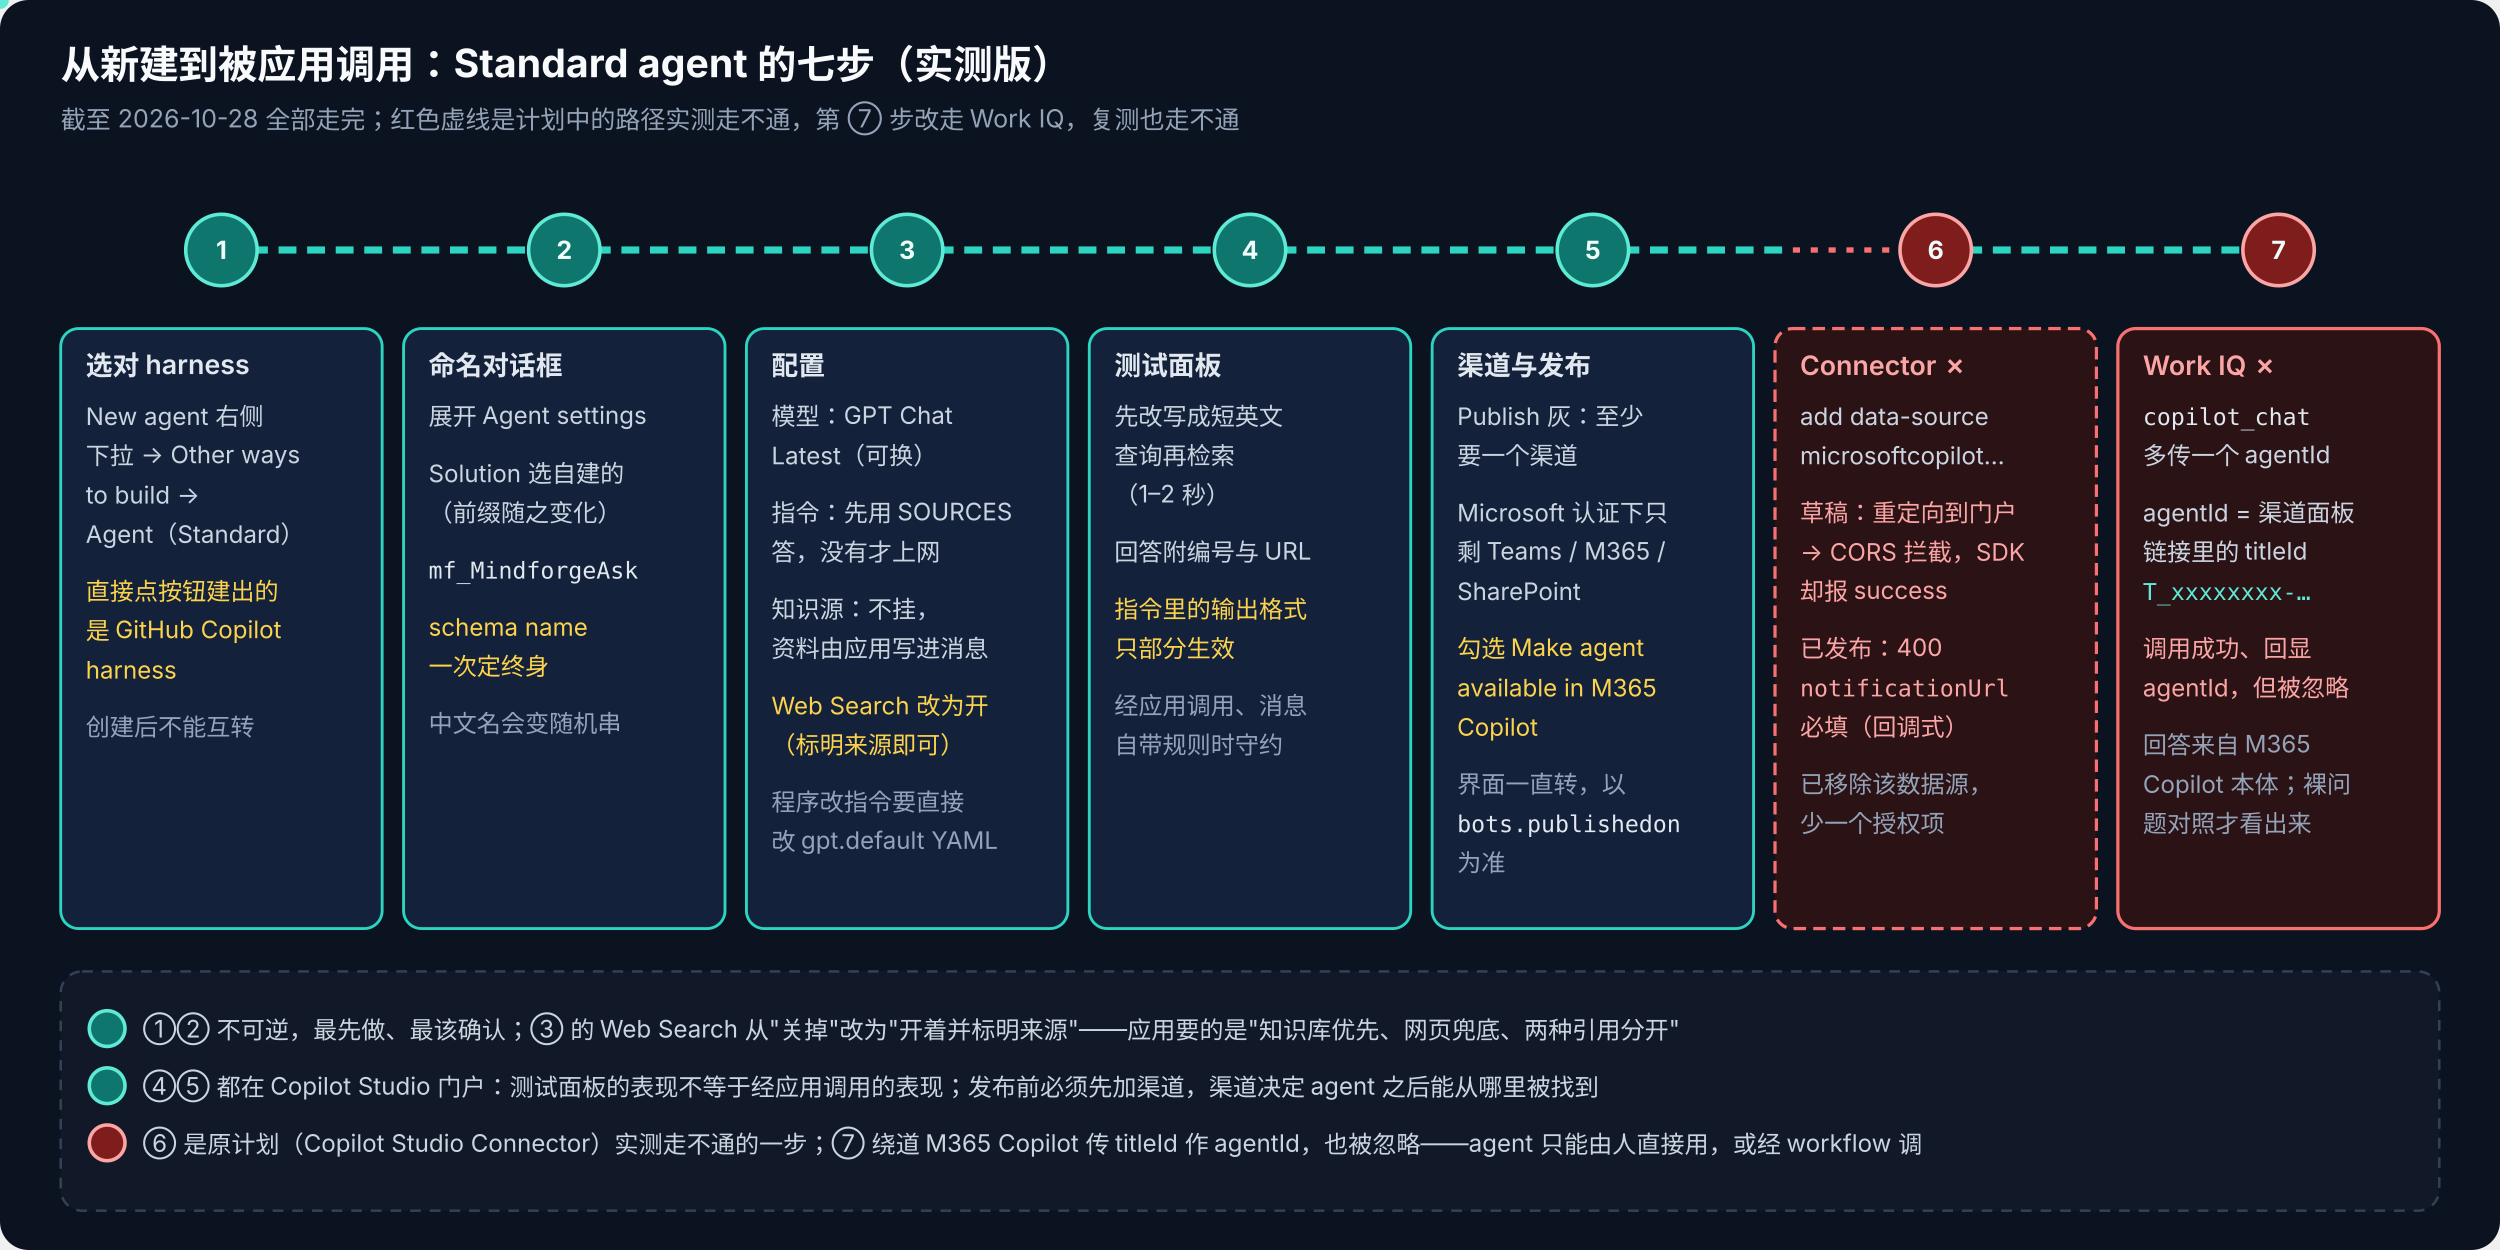
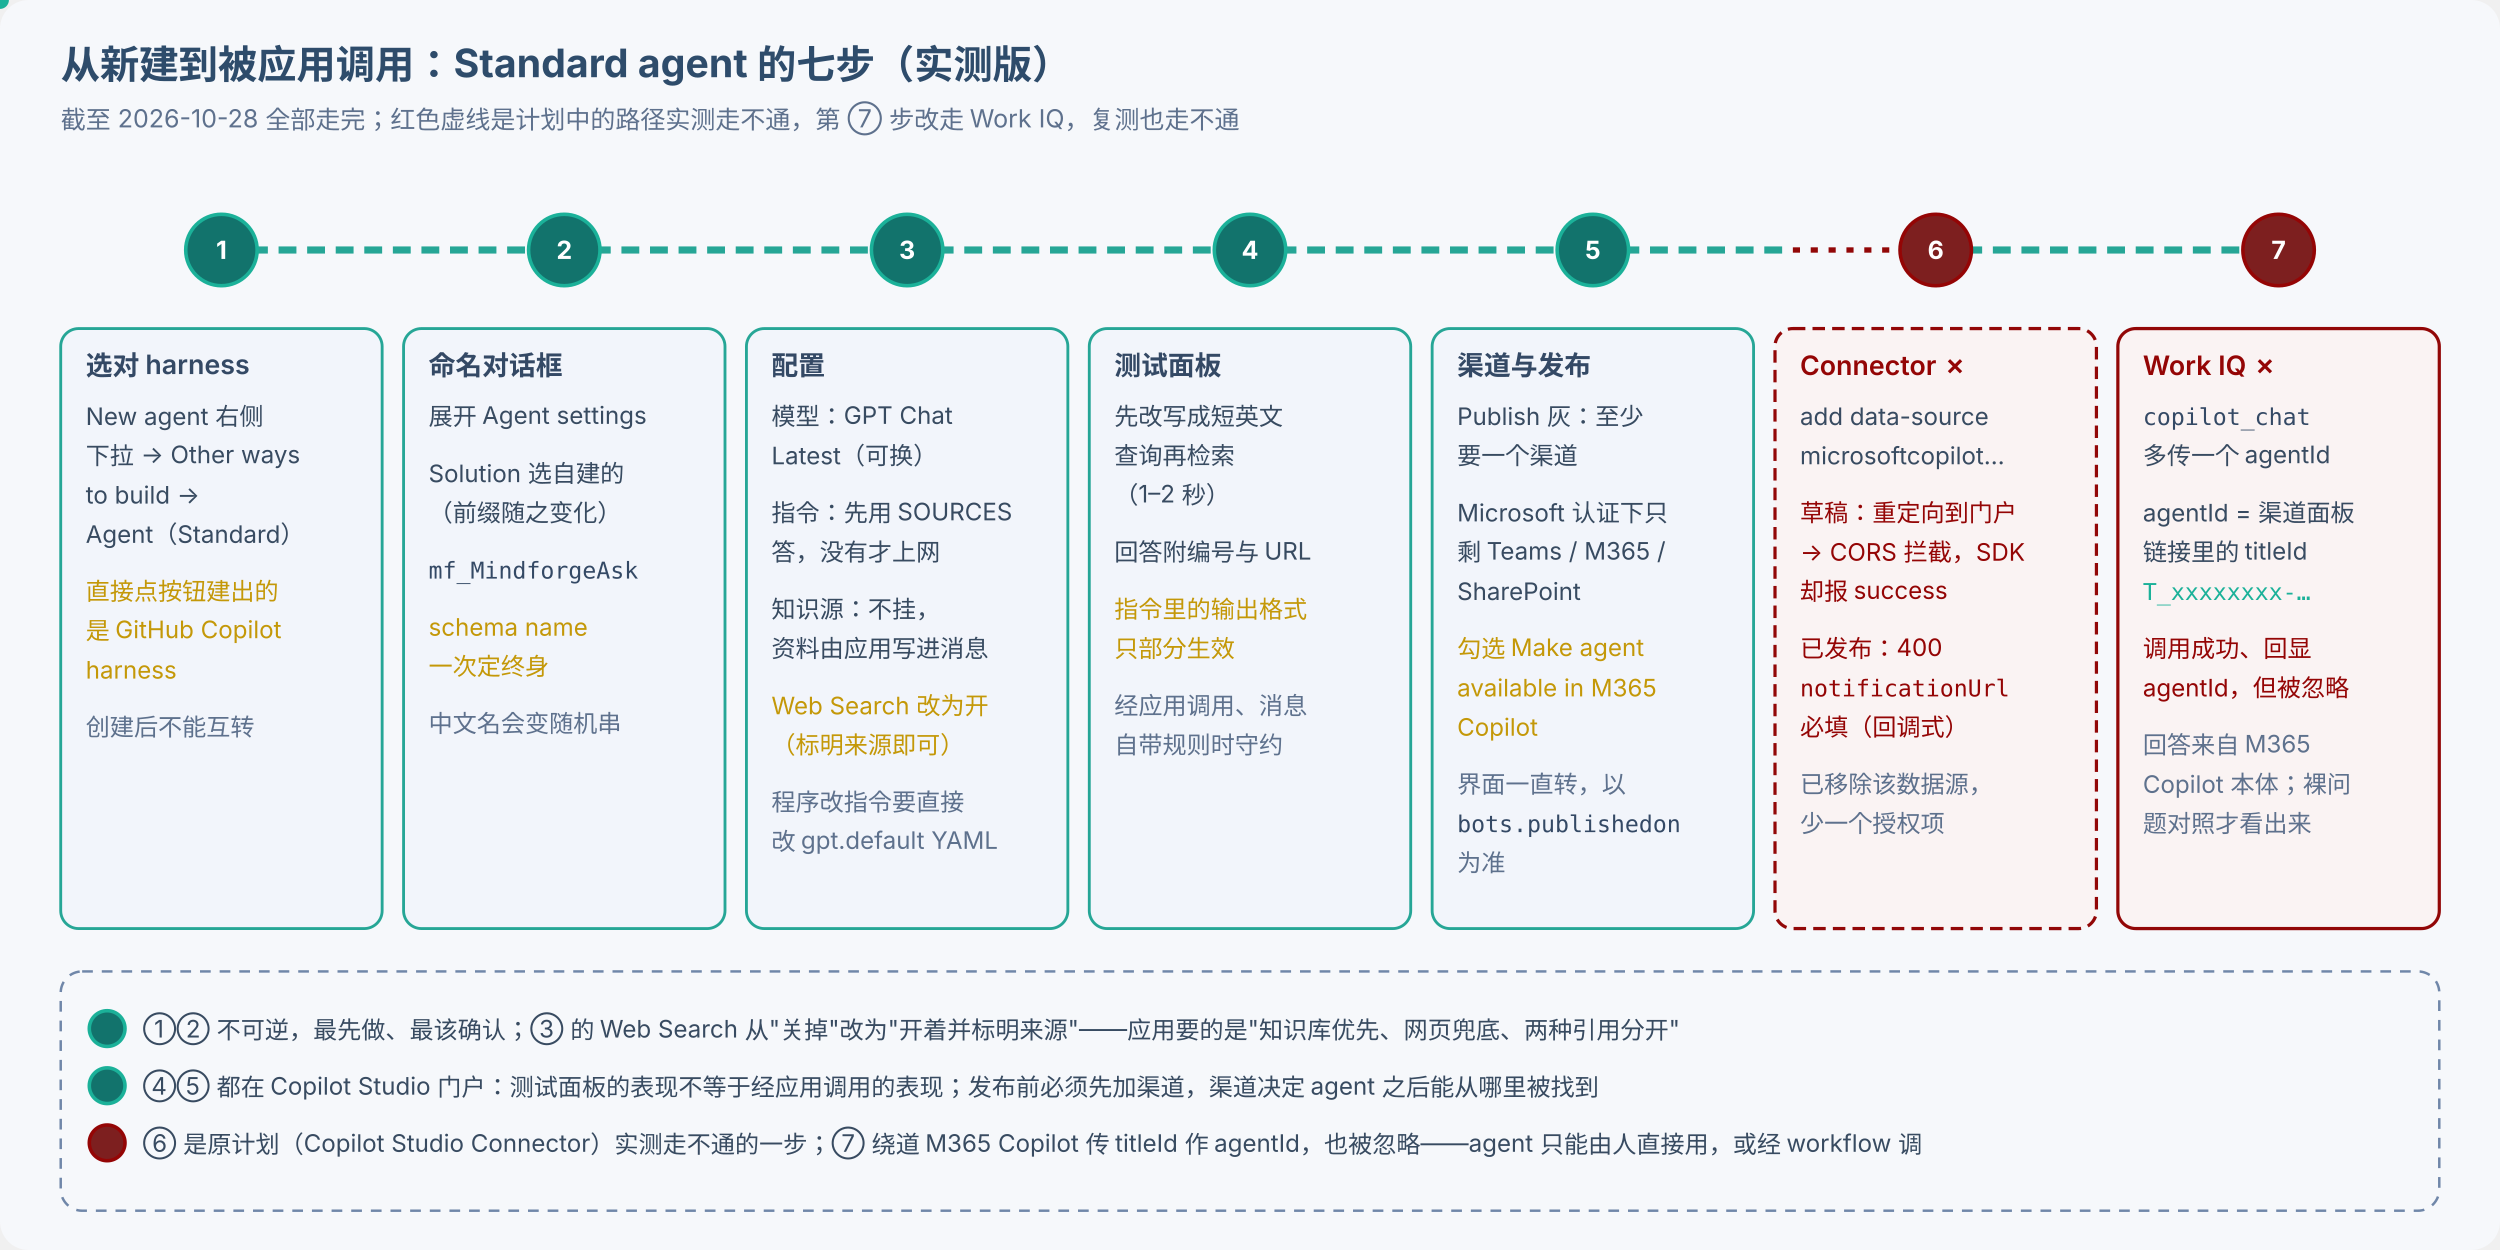
<svg xmlns="http://www.w3.org/2000/svg" viewBox="0 0 1400 700" width="1400" height="700" font-family="-apple-system, 'PingFang SC', 'Microsoft YaHei', 'Segoe UI', sans-serif">
  <defs>
    <style>
-       .bg { fill: #0b1220; }
-       .done { fill: #13213a; stroke: #2dd4bf; stroke-width: 1.6; }
-       .fail { fill: #2a1215; stroke: #f87171; stroke-width: 1.8; stroke-dasharray: 7 4; }
-       .win { fill: #0f2a2a; stroke: #5eead4; stroke-width: 2.4; animation: pulse 2.4s ease-in-out infinite; }
-       .plan { fill: #111827; stroke: #334155; stroke-width: 1.4; stroke-dasharray: 6 5; }
-       .h15 { fill: #e2e8f0; font-size: 15px; font-weight: 600; }
-       .hRed { fill: #fca5a5; font-size: 15px; font-weight: 600; }
-       .hTeal { fill: #99f6e4; font-size: 15px; font-weight: 600; }
-       .t { fill: #cbd5e1; font-size: 13.5px; }
-       .tGray { fill: #94a3b8; font-size: 13.5px; }
-       .tAmber { fill: #fcd34d; font-size: 13.5px; }
-       .tRed { fill: #fca5a5; font-size: 13.5px; }
-       .mono { fill: #e2e8f0; font-size: 13px; font-family: Menlo, Consolas, monospace; }
-       .monoRed { fill: #fca5a5; font-size: 13px; font-family: Menlo, Consolas, monospace; }
-       .monoTeal { fill: #5eead4; font-size: 13px; font-family: Menlo, Consolas, monospace; }
-       .title { fill: #f8fafc; font-size: 22px; font-weight: 700; }
-       .sub { fill: #94a3b8; font-size: 14px; }
-       .axisDone { stroke: #2dd4bf; stroke-width: 4; stroke-dasharray: 10 6; animation: dash 1.2s linear infinite; }
-       .axisFail { stroke: #f87171; stroke-width: 3; stroke-dasharray: 4 6; }
-       .nDone { fill: #0f766e; stroke: #5eead4; stroke-width: 2; }
-       .nFail { fill: #7f1d1d; stroke: #fca5a5; stroke-width: 2; }
-       .nWin { fill: #0f766e; stroke: #fde68a; stroke-width: 2.6; animation: pulse 1.6s ease-in-out infinite; }
-       .bn { fill: #f0fdfa; font-size: 14px; font-weight: 700; text-anchor: middle; }
-       .lg { font-size: 13.5px; fill: #cbd5e1; }
+       .bg { fill: #f6f8fb; }
+       .done { fill: #f2f5fb; stroke: #26a696; stroke-width: 1.6; }
+       .fail { fill: #faf3f3; stroke: #920707; stroke-width: 1.8; stroke-dasharray: 7 4; }
+       .win { fill: #f2fafa; stroke: #1bb199; stroke-width: 2.4; animation: pulse 2.4s ease-in-out infinite; }
+       .plan { fill: #f6f8fb; stroke: #7087a9; stroke-width: 1.4; stroke-dasharray: 6 5; }
+       .h15 { fill: #344965; font-size: 15px; font-weight: 600; }
+       .hRed { fill: #940505; font-size: 15px; font-weight: 600; }
+       .hTeal { fill: #0c8d74; font-size: 15px; font-weight: 600; }
+       .t { fill: #384b61; font-size: 13.5px; }
+       .tGray { fill: #5e718d; font-size: 13.5px; }
+       .tAmber { fill: #c49808; font-size: 13.5px; }
+       .tRed { fill: #940505; font-size: 13.5px; }
+       .mono { fill: #344965; font-size: 13px; font-family: Menlo, Consolas, monospace; }
+       .monoRed { fill: #940505; font-size: 13px; font-family: Menlo, Consolas, monospace; }
+       .monoTeal { fill: #1bb199; font-size: 13px; font-family: Menlo, Consolas, monospace; }
+       .title { fill: #2e4c6b; font-size: 22px; font-weight: 700; }
+       .sub { fill: #5e718d; font-size: 14px; }
+       .axisDone { stroke: #26a696; stroke-width: 4; stroke-dasharray: 10 6; animation: dash 1.2s linear infinite; }
+       .axisFail { stroke: #920707; stroke-width: 3; stroke-dasharray: 4 6; }
+       .nDone { fill: #12736c; stroke: #1bb199; stroke-width: 2; }
+       .nFail { fill: #7d1f1f; stroke: #940505; stroke-width: 2; }
+       .nWin { fill: #12736c; stroke: #967903; stroke-width: 2.6; animation: pulse 1.6s ease-in-out infinite; }
+       .bn { fill:#ffffff; font-size: 14px; font-weight: 700; text-anchor: middle; }
+       .lg { font-size: 13.5px; fill: #384b61; }
      @keyframes dash { to { stroke-dashoffset: -32; } }
      @keyframes pulse { 0%,100% { opacity: 1; } 50% { opacity: 0.5; } }
    </style>
  </defs>
  <rect class="bg" width="1400" height="700" rx="16" />
  <text class="title" x="34" y="44">从新建到被应用调用：Standard agent 的七步（实测版）</text>
  <text class="sub" x="34" y="72">截至 2026-10-28 全部走完；红色虚线是计划中的路径实测走不通，第 ⑦ 步改走 Work IQ，复测也走不通</text>
  <line class="axisDone" x1="124" y1="140" x2="1004" y2="140" />
  <line class="axisFail" x1="1004" y1="140" x2="1084" y2="140" />
  <line class="axisDone" x1="1084" y1="140" x2="1276" y2="140" />
-   <circle r="5" fill="#5eead4">
+   <circle r="5" fill="#1bb199">
    <animateMotion dur="5s" repeatCount="indefinite" path="M124,140 L1276,140" />
  </circle>
  <circle class="nDone" cx="124" cy="140" r="20" />
  <text class="bn" x="124" y="145">1</text>
  <circle class="nDone" cx="316" cy="140" r="20" />
  <text class="bn" x="316" y="145">2</text>
  <circle class="nDone" cx="508" cy="140" r="20" />
  <text class="bn" x="508" y="145">3</text>
  <circle class="nDone" cx="700" cy="140" r="20" />
  <text class="bn" x="700" y="145">4</text>
  <circle class="nDone" cx="892" cy="140" r="20" />
  <text class="bn" x="892" y="145">5</text>
  <circle class="nFail" cx="1084" cy="140" r="20" />
  <text class="bn" x="1084" y="145">6</text>
  <circle class="nFail" cx="1276" cy="140" r="20" />
  <text class="bn" x="1276" y="145">7</text>
  <rect class="done" x="34" y="184" width="180" height="336" rx="10" />
  <text class="h15" x="48" y="210">选对 harness</text>
  <text class="t" x="48" y="238">New agent 右侧</text>
  <text class="t" x="48" y="260">下拉 → Other ways</text>
  <text class="t" x="48" y="282">to build →</text>
  <text class="t" x="48" y="304">Agent（Standard）</text>
  <text class="tAmber" x="48" y="336">直接点按钮建出的</text>
  <text class="tAmber" x="48" y="358">是 GitHub Copilot</text>
  <text class="tAmber" x="48" y="380">harness</text>
  <text class="tGray" x="48" y="412">创建后不能互转</text>
  <rect class="done" x="226" y="184" width="180" height="336" rx="10" />
  <text class="h15" x="240" y="210">命名对话框</text>
  <text class="t" x="240" y="238">展开 Agent settings</text>
  <text class="t" x="240" y="270">Solution 选自建的</text>
  <text class="t" x="240" y="292">（前缀随之变化）</text>
  <text class="mono" x="240" y="324">mf_MindforgeAsk</text>
  <text class="tAmber" x="240" y="356">schema name</text>
  <text class="tAmber" x="240" y="378">一次定终身</text>
  <text class="tGray" x="240" y="410">中文名会变随机串</text>
  <rect class="done" x="418" y="184" width="180" height="336" rx="10" />
  <text class="h15" x="432" y="210">配置</text>
  <text class="t" x="432" y="238">模型：GPT Chat</text>
  <text class="t" x="432" y="260">Latest（可换）</text>
  <text class="t" x="432" y="292">指令：先用 SOURCES</text>
  <text class="t" x="432" y="314">答，没有才上网</text>
  <text class="t" x="432" y="346">知识源：不挂，</text>
  <text class="t" x="432" y="368">资料由应用写进消息</text>
  <text class="tAmber" x="432" y="400">Web Search 改为开</text>
  <text class="tAmber" x="432" y="422">（标明来源即可）</text>
  <text class="tGray" x="432" y="454">程序改指令要直接</text>
  <text class="tGray" x="432" y="476">改 gpt.default YAML</text>
  <rect class="done" x="610" y="184" width="180" height="336" rx="10" />
  <text class="h15" x="624" y="210">测试面板</text>
  <text class="t" x="624" y="238">先改写成短英文</text>
  <text class="t" x="624" y="260">查询再检索</text>
  <text class="t" x="624" y="282">（1–2 秒）</text>
  <text class="t" x="624" y="314">回答附编号与 URL</text>
  <text class="tAmber" x="624" y="346">指令里的输出格式</text>
  <text class="tAmber" x="624" y="368">只部分生效</text>
  <text class="tGray" x="624" y="400">经应用调用、消息</text>
  <text class="tGray" x="624" y="422">自带规则时守约</text>
  <rect class="done" x="802" y="184" width="180" height="336" rx="10" />
  <text class="h15" x="816" y="210">渠道与发布</text>
  <text class="t" x="816" y="238">Publish 灰：至少</text>
  <text class="t" x="816" y="260">要一个渠道</text>
  <text class="t" x="816" y="292">Microsoft 认证下只</text>
  <text class="t" x="816" y="314">剩 Teams / M365 /</text>
  <text class="t" x="816" y="336">SharePoint</text>
  <text class="tAmber" x="816" y="368">勾选 Make agent</text>
  <text class="tAmber" x="816" y="390">available in M365</text>
  <text class="tAmber" x="816" y="412">Copilot</text>
  <text class="tGray" x="816" y="444">界面一直转，以</text>
  <text class="mono" x="816" y="466">bots.publishedon</text>
  <text class="tGray" x="816" y="488">为准</text>
  <rect class="fail" x="994" y="184" width="180" height="336" rx="10" />
  <text class="hRed" x="1008" y="210">Connector ✗</text>
  <text class="t" x="1008" y="238">add data-source</text>
  <text class="t" x="1008" y="260">microsoftcopilot…</text>
  <text class="tRed" x="1008" y="292">草稿：重定向到门户</text>
  <text class="tRed" x="1008" y="314">→ CORS 拦截，SDK</text>
  <text class="tRed" x="1008" y="336">却报 success</text>
  <text class="tRed" x="1008" y="368">已发布：400</text>
  <text class="monoRed" x="1008" y="390">notificationUrl</text>
  <text class="tRed" x="1008" y="412">必填（回调式）</text>
  <text class="tGray" x="1008" y="444">已移除该数据源，</text>
  <text class="tGray" x="1008" y="466">少一个授权项</text>
-   <rect x="1186" y="184" width="180" height="336" rx="10" fill="#2a1215" stroke="#f87171" stroke-width="1.8" />
-   <text class="hTeal" x="1200" y="210" fill="#fca5a5" style="fill:#fca5a5">Work IQ ✗</text>
+   <rect x="1186" y="184" width="180" height="336" rx="10" fill="#faf3f3" stroke="#920707" stroke-width="1.8" />
+   <text class="hTeal" x="1200" y="210" fill="#940505" style="fill:#940505">Work IQ ✗</text>
  <text class="mono" x="1200" y="238">copilot_chat</text>
  <text class="t" x="1200" y="260">多传一个 agentId</text>
  <text class="t" x="1200" y="292">agentId = 渠道面板</text>
  <text class="t" x="1200" y="314">链接里的 titleId</text>
  <text class="monoTeal" x="1200" y="336">T_xxxxxxxx-…</text>
  <text class="tRed" x="1200" y="368">调用成功、回显</text>
  <text class="tRed" x="1200" y="390">agentId，但被忽略</text>
  <text class="tGray" x="1200" y="422">回答来自 M365</text>
  <text class="tGray" x="1200" y="444">Copilot 本体；裸问</text>
  <text class="tGray" x="1200" y="466">题对照才看出来</text>
  <rect class="plan" x="34" y="544" width="1332" height="134" rx="12" />
  <circle class="nDone" cx="60" cy="576" r="10" />
  <text class="lg" x="80" y="581">①② 不可逆，最先做、最该确认；③ 的 Web Search 从"关掉"改为"开着并标明来源"——应用要的是"知识库优先、网页兜底、两种引用分开"</text>
  <circle class="nDone" cx="60" cy="608" r="10" />
  <text class="lg" x="80" y="613">④⑤ 都在 Copilot Studio 门户：测试面板的表现不等于经应用调用的表现；发布前必须先加渠道，渠道决定 agent 之后能从哪里被找到</text>
  <circle class="nFail" cx="60" cy="640" r="10" />
  <text class="lg" x="80" y="645">⑥ 是原计划（Copilot Studio Connector）实测走不通的一步；⑦ 绕道 M365 Copilot 传 titleId 作 agentId，也被忽略——agent 只能由人直接用，或经 workflow 调</text>
</svg>
